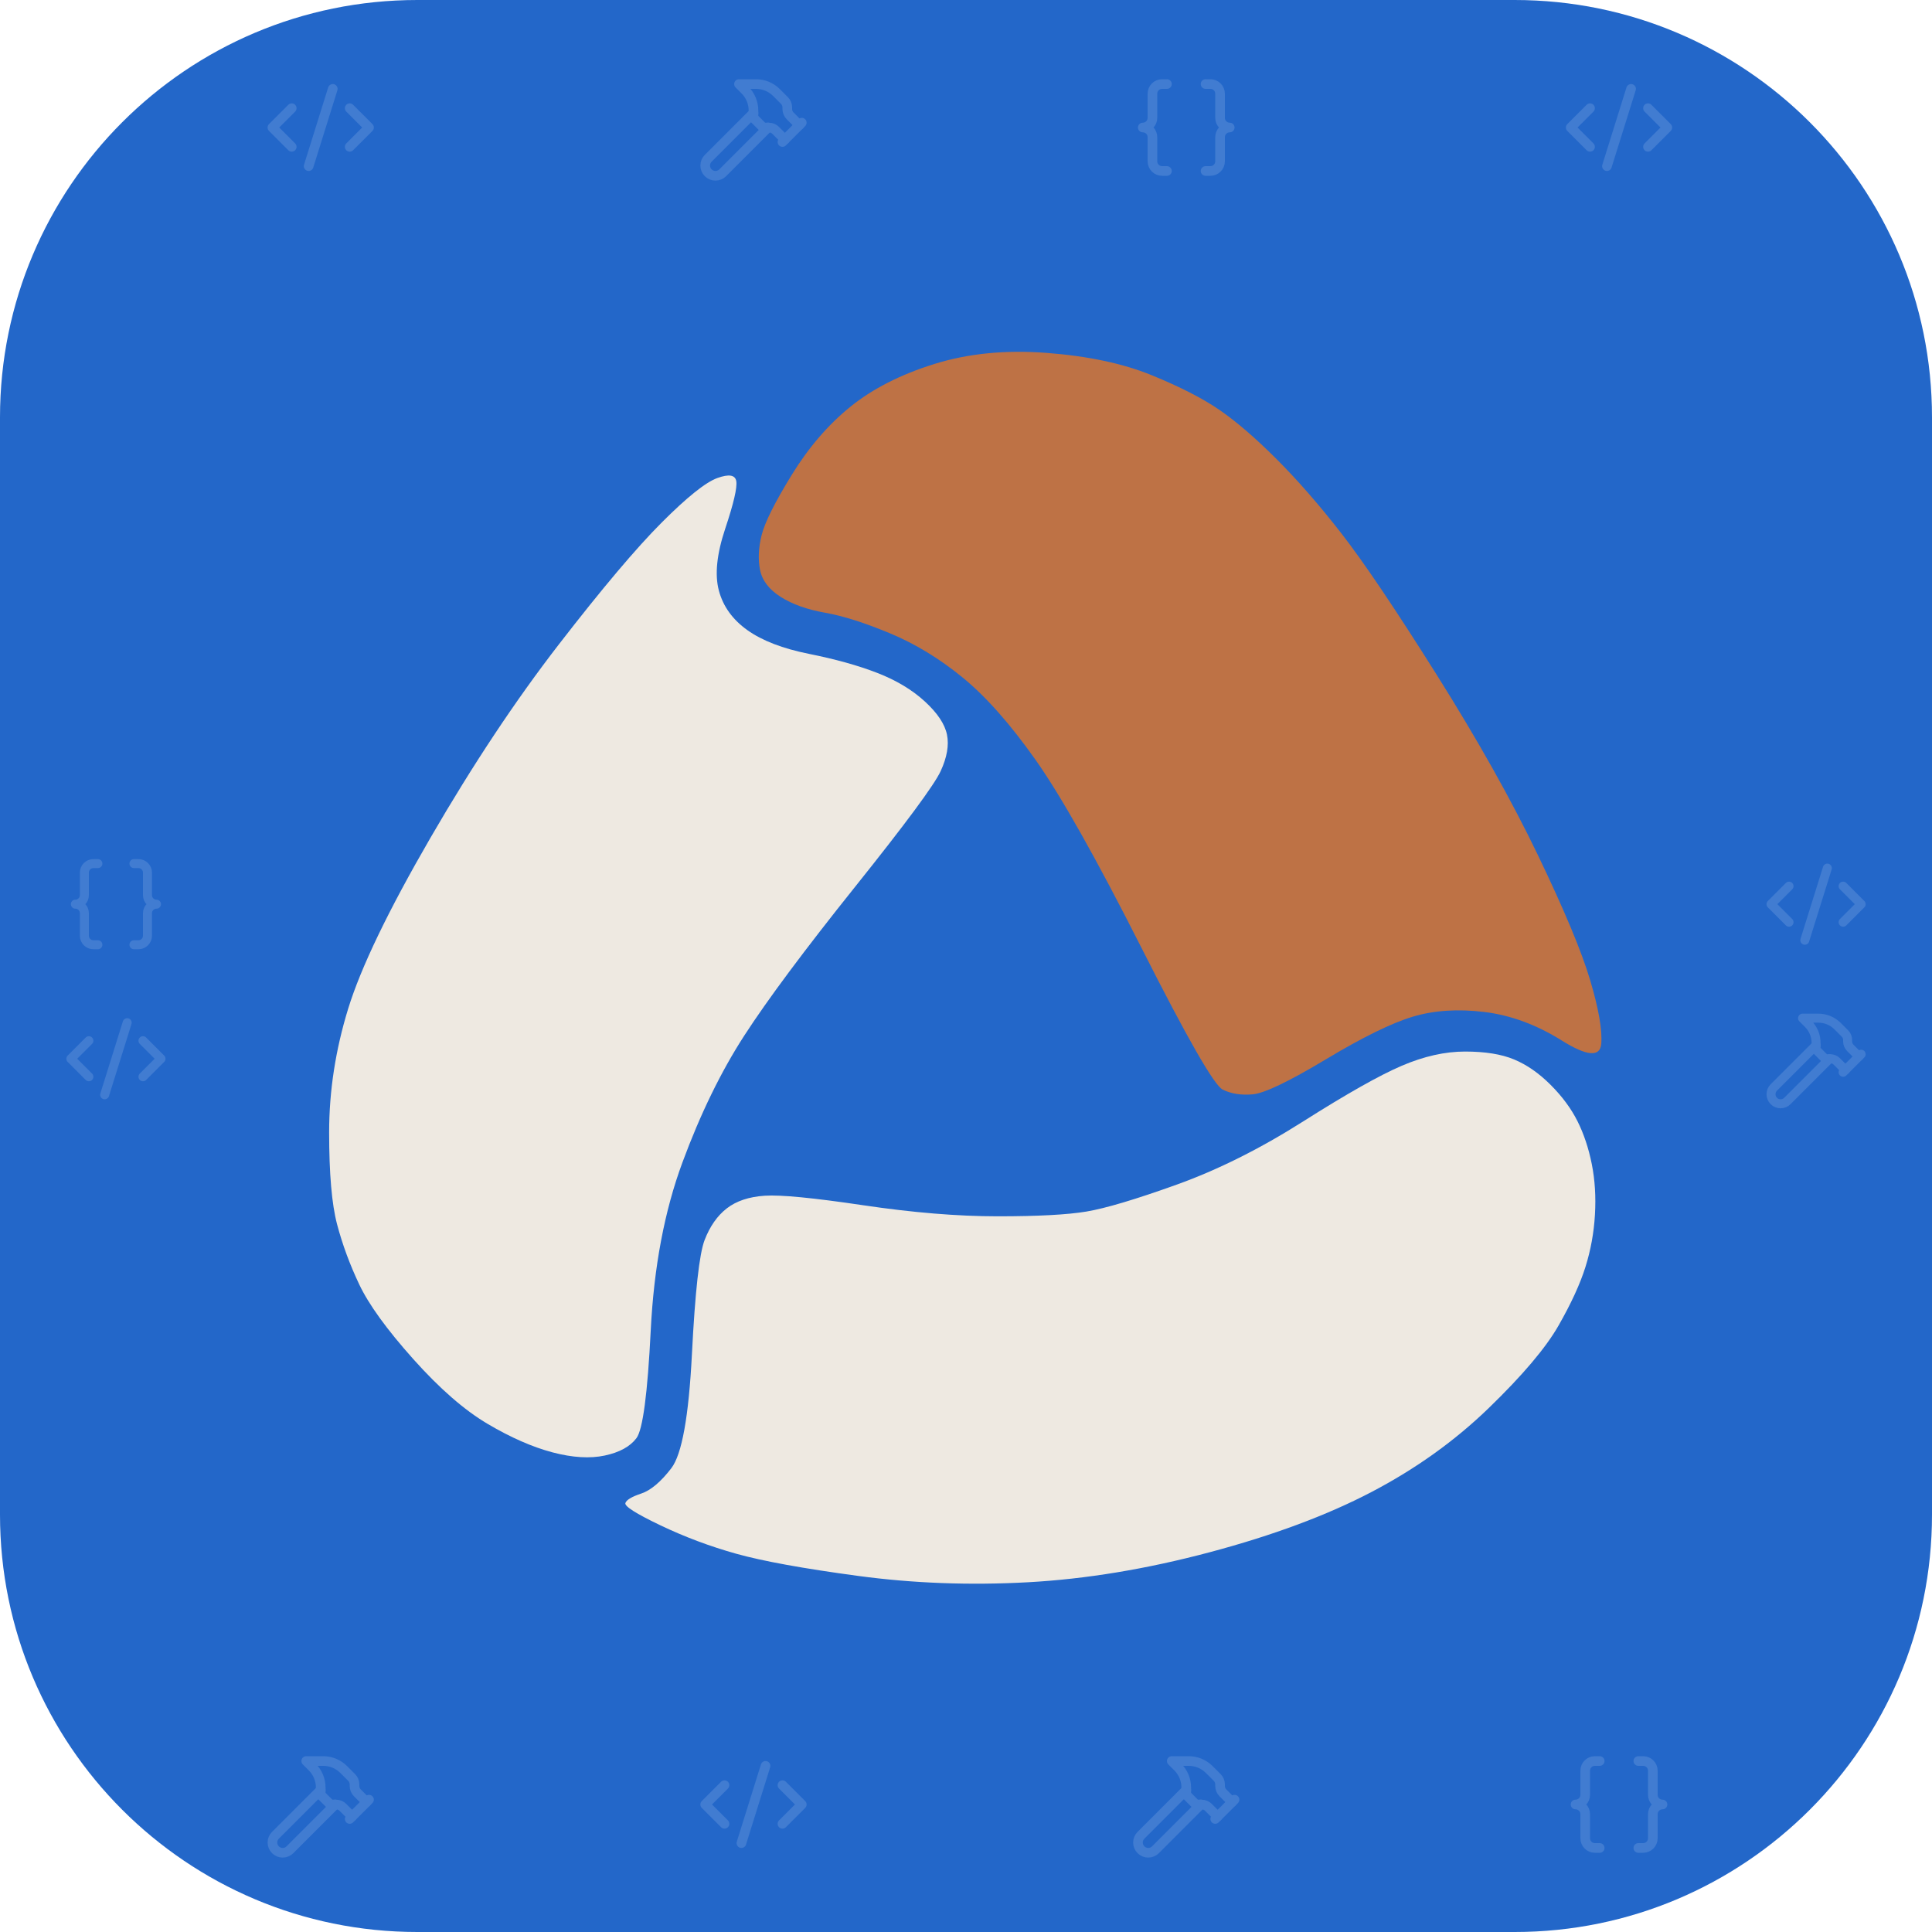
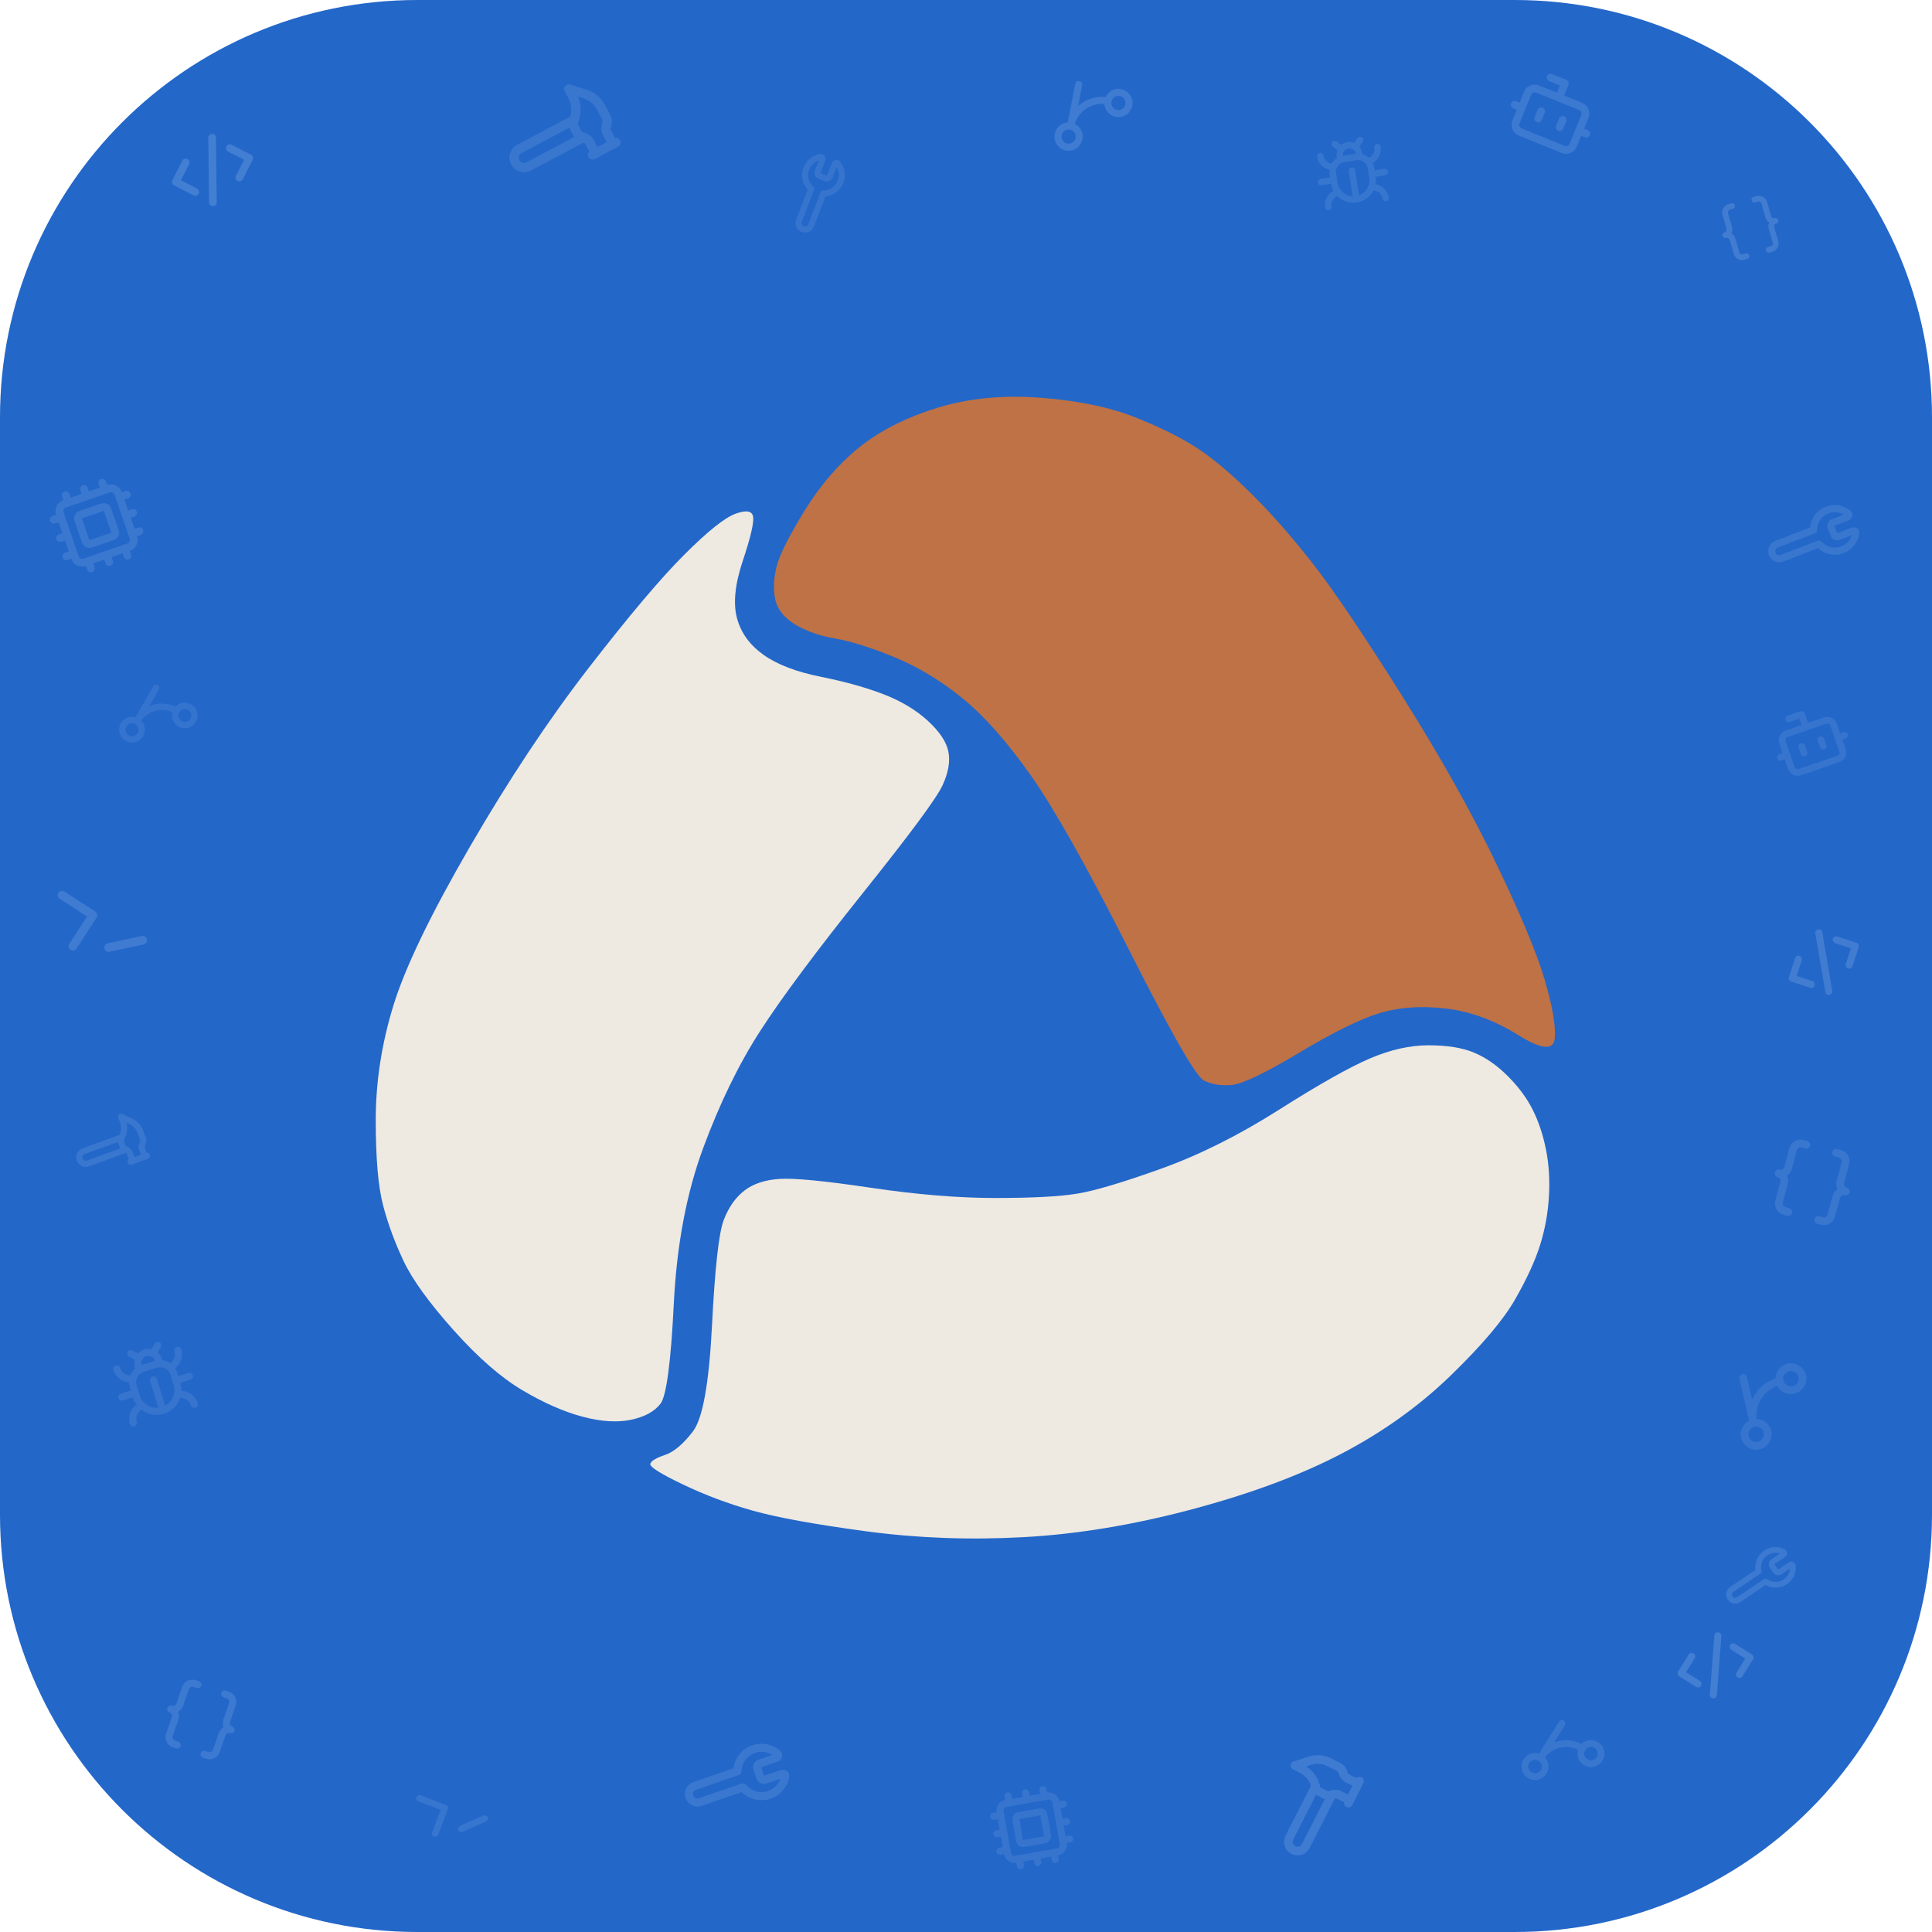
<svg xmlns="http://www.w3.org/2000/svg" viewBox="0 0 500 500" role="img" aria-labelledby="title">
  <defs>
    <symbol id="code-xml-mark" viewBox="0 0 24 24">
      <path d="m18 16 4-4-4-4" />
      <path d="m6 8-4 4 4 4" />
      <path d="m14.5 4-5 16" />
    </symbol>
    <symbol id="hammer-mark" viewBox="0 0 24 24">
      <path d="m15 12-9.373 9.373a1 1 0 0 1-3.001-3L12 9" />
      <path d="m18 15 4-4" />
      <path d="m21.5 11.5-1.914-1.914A2 2 0 0 1 19 8.172v-.344a2 2 0 0 0-.586-1.414l-1.657-1.657A6 6 0 0 0 12.516 3H9l1.243 1.243A6 6 0 0 1 12 8.485V10l2 2h1.172a2 2 0 0 1 1.414.586L18.5 14.5" />
    </symbol>
    <symbol id="braces-mark" viewBox="0 0 24 24">
      <path d="M8 3H7a2 2 0 0 0-2 2v5a2 2 0 0 1-2 2 2 2 0 0 1 2 2v5c0 1.1.9 2 2 2h1" />
      <path d="M16 21h1a2 2 0 0 0 2-2v-5c0-1.1.9-2 2-2a2 2 0 0 1-2-2V5a2 2 0 0 0-2-2h-1" />
    </symbol>
+     <symbol id="terminal-mark" viewBox="0 0 24 24">
+       <path d="M12 19h8" />
+       <path d="m4 17 6-6-6-6" />
+     </symbol>
+     <symbol id="wrench-mark" viewBox="0 0 24 24">
+       <path d="M14.7 6.3a1 1 0 0 0 0 1.4l1.6 1.6a1 1 0 0 0 1.4 0l3.106-3.105c.32-.322.863-.22.983.218a6 6 0 0 1-8.259 7.057l-7.91 7.91a1 1 0 0 1-2.999-3l7.91-7.91a6 6 0 0 1 7.057-8.259c.438.12.54.662.219.984z" />
+     </symbol>
+     <symbol id="bug-mark" viewBox="0 0 24 24">
+       <path d="M12 20v-9" />
+       <path d="M14 7a4 4 0 0 1 4 4v3a6 6 0 0 1-12 0v-3a4 4 0 0 1 4-4z" />
+       <path d="M14.12 3.88 16 2" />
+       <path d="M21 21a4 4 0 0 0-3.81-4" />
+       <path d="M21 5a4 4 0 0 1-3.55 3.97" />
+       <path d="M22 13h-4" />
+       <path d="M3 21a4 4 0 0 1 3.81-4" />
+       <path d="M3 5a4 4 0 0 0 3.55 3.97" />
+       <path d="M6 13H2" />
+       <path d="m8 2 1.88 1.88" />
+       <path d="M9 7.13V6a3 3 0 1 1 6 0v1.13" />
+     </symbol>
+     <symbol id="git-branch-mark" viewBox="0 0 24 24">
+       <path d="M15 6a9 9 0 0 0-9 9V3" />
+       <circle cx="18" cy="6" r="3" />
+       <circle cx="6" cy="18" r="3" />
+     </symbol>
+     <symbol id="cpu-mark" viewBox="0 0 24 24">
+       <path d="M12 20v2" />
+       <path d="M12 2v2" />
+       <path d="M17 20v2" />
+       <path d="M17 2v2" />
+       <path d="M2 12h2" />
+       <path d="M2 17h2" />
+       <path d="M2 7h2" />
+       <path d="M20 12h2" />
+       <path d="M20 17h2" />
+       <path d="M20 7h2" />
+       <path d="M7 20v2" />
+       <path d="M7 2v2" />
+       <rect x="4" y="4" width="16" height="16" rx="2" />
+       <rect x="8" y="8" width="8" height="8" rx="1" />
+     </symbol>
+     <symbol id="bot-mark" viewBox="0 0 24 24">
+       <path d="M12 8V4H8" />
+       <rect width="16" height="12" x="4" y="8" rx="2" />
+       <path d="M2 14h2" />
+       <path d="M20 14h2" />
+       <path d="M15 13v2" />
+       <path d="M9 13v2" />
+     </symbol>
  </defs>
  <rect width="500" height="500" rx="108" fill="#2367C9" />
-   <g fill="none" stroke="#DCEBFF" stroke-width="2" stroke-linecap="round" stroke-linejoin="round" opacity="0.16">
-     <use href="#code-xml-mark" x="68" y="18" width="30" height="30" />
-     <use href="#hammer-mark" x="180" y="18" width="30" height="30" />
-     <use href="#braces-mark" x="292" y="18" width="30" height="30" />
-     <use href="#code-xml-mark" x="404" y="18" width="30" height="30" />
-     <use href="#hammer-mark" x="68" y="452" width="30" height="30" />
-     <use href="#code-xml-mark" x="180" y="452" width="30" height="30" />
-     <use href="#hammer-mark" x="292" y="452" width="30" height="30" />
-     <use href="#braces-mark" x="404" y="452" width="30" height="30" />
-     <use href="#braces-mark" x="16" y="220" width="28" height="28" />
-     <use href="#code-xml-mark" x="16" y="260" width="28" height="28" />
-     <use href="#code-xml-mark" x="456" y="220" width="28" height="28" />
-     <use href="#hammer-mark" x="456" y="260" width="28" height="28" />
+   <g fill="none" stroke="#DCEBFF" stroke-width="2" stroke-linecap="round" stroke-linejoin="round">
+     <use href="#code-xml-mark" x="43" y="32" width="24" height="24" opacity="0.17" transform="rotate(-18 55 44)" />
+     <use href="#hammer-mark" x="133" y="20" width="29" height="29" opacity="0.12" transform="rotate(17 147.5 34.5)" />
+     <use href="#wrench-mark" x="202" y="40" width="19" height="19" opacity="0.10" transform="rotate(-24 211.5 49.5)" />
+     <use href="#git-branch-mark" x="272" y="20" width="22" height="22" opacity="0.15" transform="rotate(11 283 31)" />
+     <use href="#bug-mark" x="340" y="35" width="20" height="20" opacity="0.11" transform="rotate(-9 350 45)" />
+     <use href="#bot-mark" x="390" y="17" width="24" height="24" opacity="0.14" transform="rotate(22 402 29)" />
+     <use href="#braces-mark" x="444" y="50" width="18" height="18" opacity="0.16" transform="rotate(-16 453 59)" />
+     <use href="#cpu-mark" x="13" y="124" width="24" height="24" opacity="0.13" transform="rotate(-19 25 136)" />
+     <use href="#git-branch-mark" x="31" y="177" width="20" height="20" opacity="0.09" transform="rotate(30 41 187)" />
+     <use href="#terminal-mark" x="13" y="224" width="27" height="27" opacity="0.15" transform="rotate(-12 26.5 237.5)" />
+     <use href="#hammer-mark" x="21" y="287" width="19" height="19" opacity="0.12" transform="rotate(25 30.5 296.5)" />
+     <use href="#bug-mark" x="29" y="347" width="22" height="22" opacity="0.10" transform="rotate(-17 40 358)" />
+     <use href="#wrench-mark" x="459" y="128" width="22" height="22" opacity="0.12" transform="rotate(24 470 139)" />
+     <use href="#bot-mark" x="458" y="181" width="21" height="21" opacity="0.10" transform="rotate(-19 468.5 191.5)" />
+     <use href="#code-xml-mark" x="461" y="238" width="22" height="22" opacity="0.16" transform="rotate(-27 472 249)" />
+     <use href="#braces-mark" x="457" y="294" width="24" height="24" opacity="0.12" transform="rotate(15 469 306)" />
+     <use href="#git-branch-mark" x="447" y="352" width="24" height="24" opacity="0.10" transform="rotate(-13 459 364)" />
+     <use href="#wrench-mark" x="447" y="399" width="18" height="18" opacity="0.14" transform="rotate(11 456 408)" />
+     <use href="#braces-mark" x="41" y="434" width="22" height="22" opacity="0.14" transform="rotate(19 52 445)" />
+     <use href="#terminal-mark" x="107" y="458" width="20" height="20" opacity="0.11" transform="rotate(-24 117 468)" />
+     <use href="#wrench-mark" x="179" y="448" width="25" height="25" opacity="0.13" transform="rotate(26 191.5 460.5)" />
+     <use href="#cpu-mark" x="256" y="462" width="22" height="22" opacity="0.10" transform="rotate(-10 267 473)" />
+     <use href="#hammer-mark" x="328" y="452" width="27" height="27" opacity="0.15" transform="rotate(-18 341.5 465.5)" />
+     <use href="#git-branch-mark" x="394" y="445" width="21" height="21" opacity="0.12" transform="rotate(32 404.5 455.5)" />
+     <use href="#code-xml-mark" x="433" y="420" width="22" height="22" opacity="0.17" transform="rotate(-13 444 431)" />
  </g>
-   <g transform="translate(250 250) scale(0.82) translate(-250 -250)">
+   <g transform="translate(250 250) scale(0.76) translate(-250 -250)">
    <g transform="translate(-4 8)">
      <path fill="#EEE9E1" d="M 447 291 C 449 295 450.5 299.5 451.5 304.5 C 452.5 309.5 452.83 314.83 452.5 320.5 C 452.17 326.17 451.17 331.67 449.5 337 C 447.83 342.33 445 348.5 441 355.5 C 437 362.5 429.67 371.17 419 381.5 C 408.33 391.83 396 400.67 382 408 C 368 415.33 351 421.67 331 427 C 311 432.33 291.83 435.5 273.5 436.5 C 255.17 437.5 237.33 436.83 220 434.5 C 202.67 432.17 189.83 429.83 181.5 427.5 C 173.17 425.17 165.17 422.17 157.5 418.5 C 149.83 414.83 146.17 412.5 146.5 411.5 C 146.83 410.5 148.5 409.5 151.5 408.5 C 154.5 407.5 157.67 404.83 161 400.5 C 164.33 396.17 166.5 384.17 167.5 364.5 C 168.5 344.83 169.83 332.83 171.5 328.5 C 173.17 324.17 175.5 320.83 178.5 318.5 C 181.5 316.17 185.5 314.83 190.5 314.5 C 195.5 314.17 205.83 315.17 221.5 317.5 C 237.17 319.83 251.33 321 264 321 C 276.67 321 286 320.5 292 319.5 C 298 318.5 307.5 315.67 320.5 311 C 333.5 306.33 346.83 299.67 360.5 291 C 374.17 282.33 384.5 276.5 391.5 273.5 C 398.5 270.5 405.17 269 411.5 269 C 417.83 269 423 269.83 427 271.5 C 431 273.17 434.83 275.83 438.5 279.5 C 442.17 283.17 445 287 447 291 Z" />
      <path fill="#EEE9E1" d="M 175.5 88 C 179.17 86.67 181.17 87 181.5 89 C 181.83 91 180.67 96 178 104 C 175.33 112 174.67 118.5 176 123.5 C 177.33 128.5 180.33 132.67 185 136 C 189.67 139.33 196.17 141.83 204.5 143.5 C 212.83 145.17 220 147.17 226 149.5 C 232 151.83 237 154.83 241 158.5 C 245 162.17 247.33 165.67 248 169 C 248.67 172.33 248 176.17 246 180.5 C 244 184.83 235 197 219 217 C 203 237 191.33 252.67 184 264 C 176.67 275.33 170.17 288.67 164.5 304 C 158.83 319.33 155.5 337 154.5 357 C 153.5 377 152 388.33 150 391 C 148 393.67 144.67 395.5 140 396.5 C 135.33 397.5 129.83 397.17 123.5 395.5 C 117.17 393.83 110.33 390.83 103 386.5 C 95.67 382.17 87.83 375.33 79.5 366 C 71.17 356.67 65.5 348.83 62.5 342.5 C 59.5 336.17 57.17 329.83 55.5 323.5 C 53.83 317.17 53 307.5 53 294.5 C 53 281.5 55 268.5 59 255.5 C 63 242.5 71.67 224.5 85 201.5 C 98.33 178.5 111.83 158.17 125.5 140.5 C 139.17 122.83 150 110 158 102 C 166 94 171.83 89.33 175.5 88 Z" />
      <path fill="#BE7245" d="M 454.5 266.5 C 454.17 270.83 450 270.5 442 265.5 C 434 260.5 425.83 257.5 417.5 256.5 C 409.17 255.5 401.67 256 395 258 C 388.33 260 379.17 264.5 367.5 271.5 C 355.83 278.5 348.17 282.17 344.5 282.5 C 340.83 282.83 337.67 282.33 335 281 C 332.33 279.67 323.83 264.83 309.5 236.5 C 295.17 208.17 284 188.33 276 177 C 268 165.67 260.33 157 253 151 C 245.67 145 238 140.33 230 137 C 222 133.67 215.17 131.5 209.5 130.5 C 203.83 129.5 199.17 127.83 195.5 125.5 C 191.83 123.17 189.67 120.33 189 117 C 188.33 113.67 188.5 110 189.5 106 C 190.5 102 193.67 95.67 199 87 C 204.33 78.33 210.5 71.17 217.5 65.5 C 224.5 59.83 233.33 55.33 244 52 C 254.67 48.67 266.5 47.5 279.5 48.5 C 292.5 49.5 303.5 51.83 312.5 55.5 C 321.5 59.17 328.67 62.83 334 66.5 C 339.33 70.17 345.33 75.33 352 82 C 358.67 88.67 365.5 96.5 372.5 105.5 C 379.5 114.5 389.5 129.33 402.5 150 C 415.5 170.67 426.17 189.67 434.5 207 C 442.83 224.33 448.33 237.5 451 246.5 C 453.67 255.5 454.83 262.17 454.5 266.5 Z" />
    </g>
  </g>
</svg>
